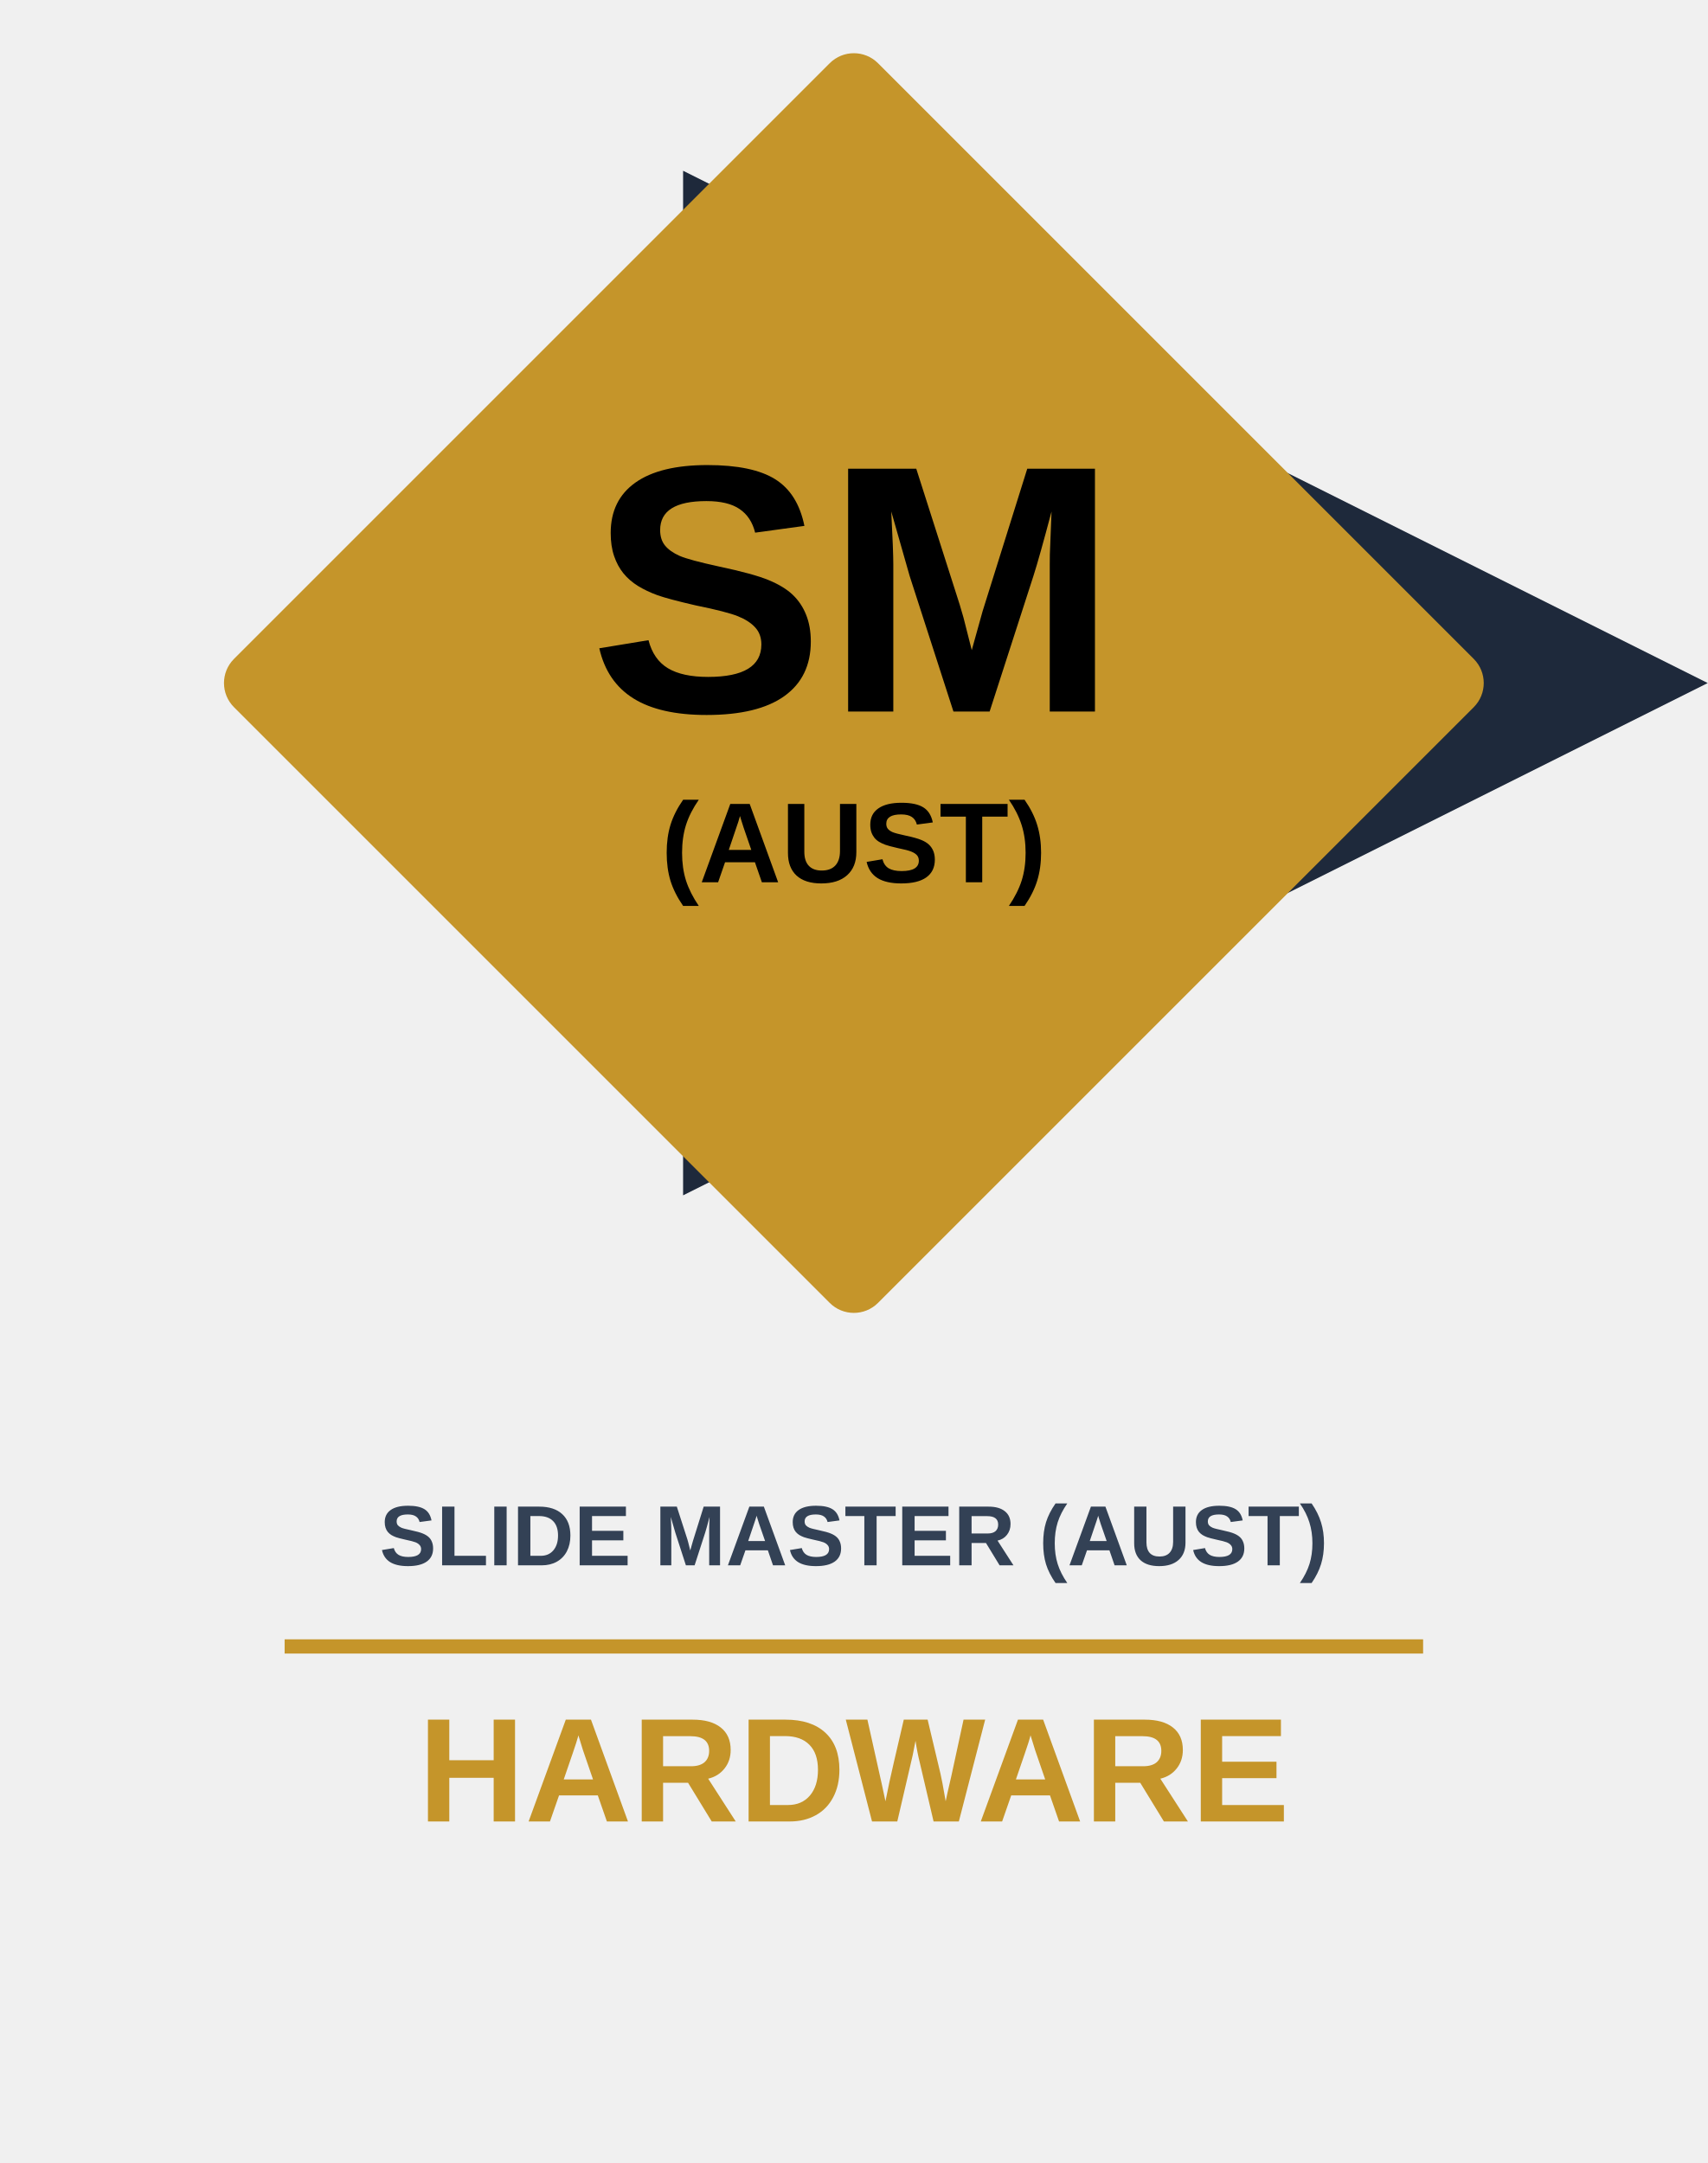
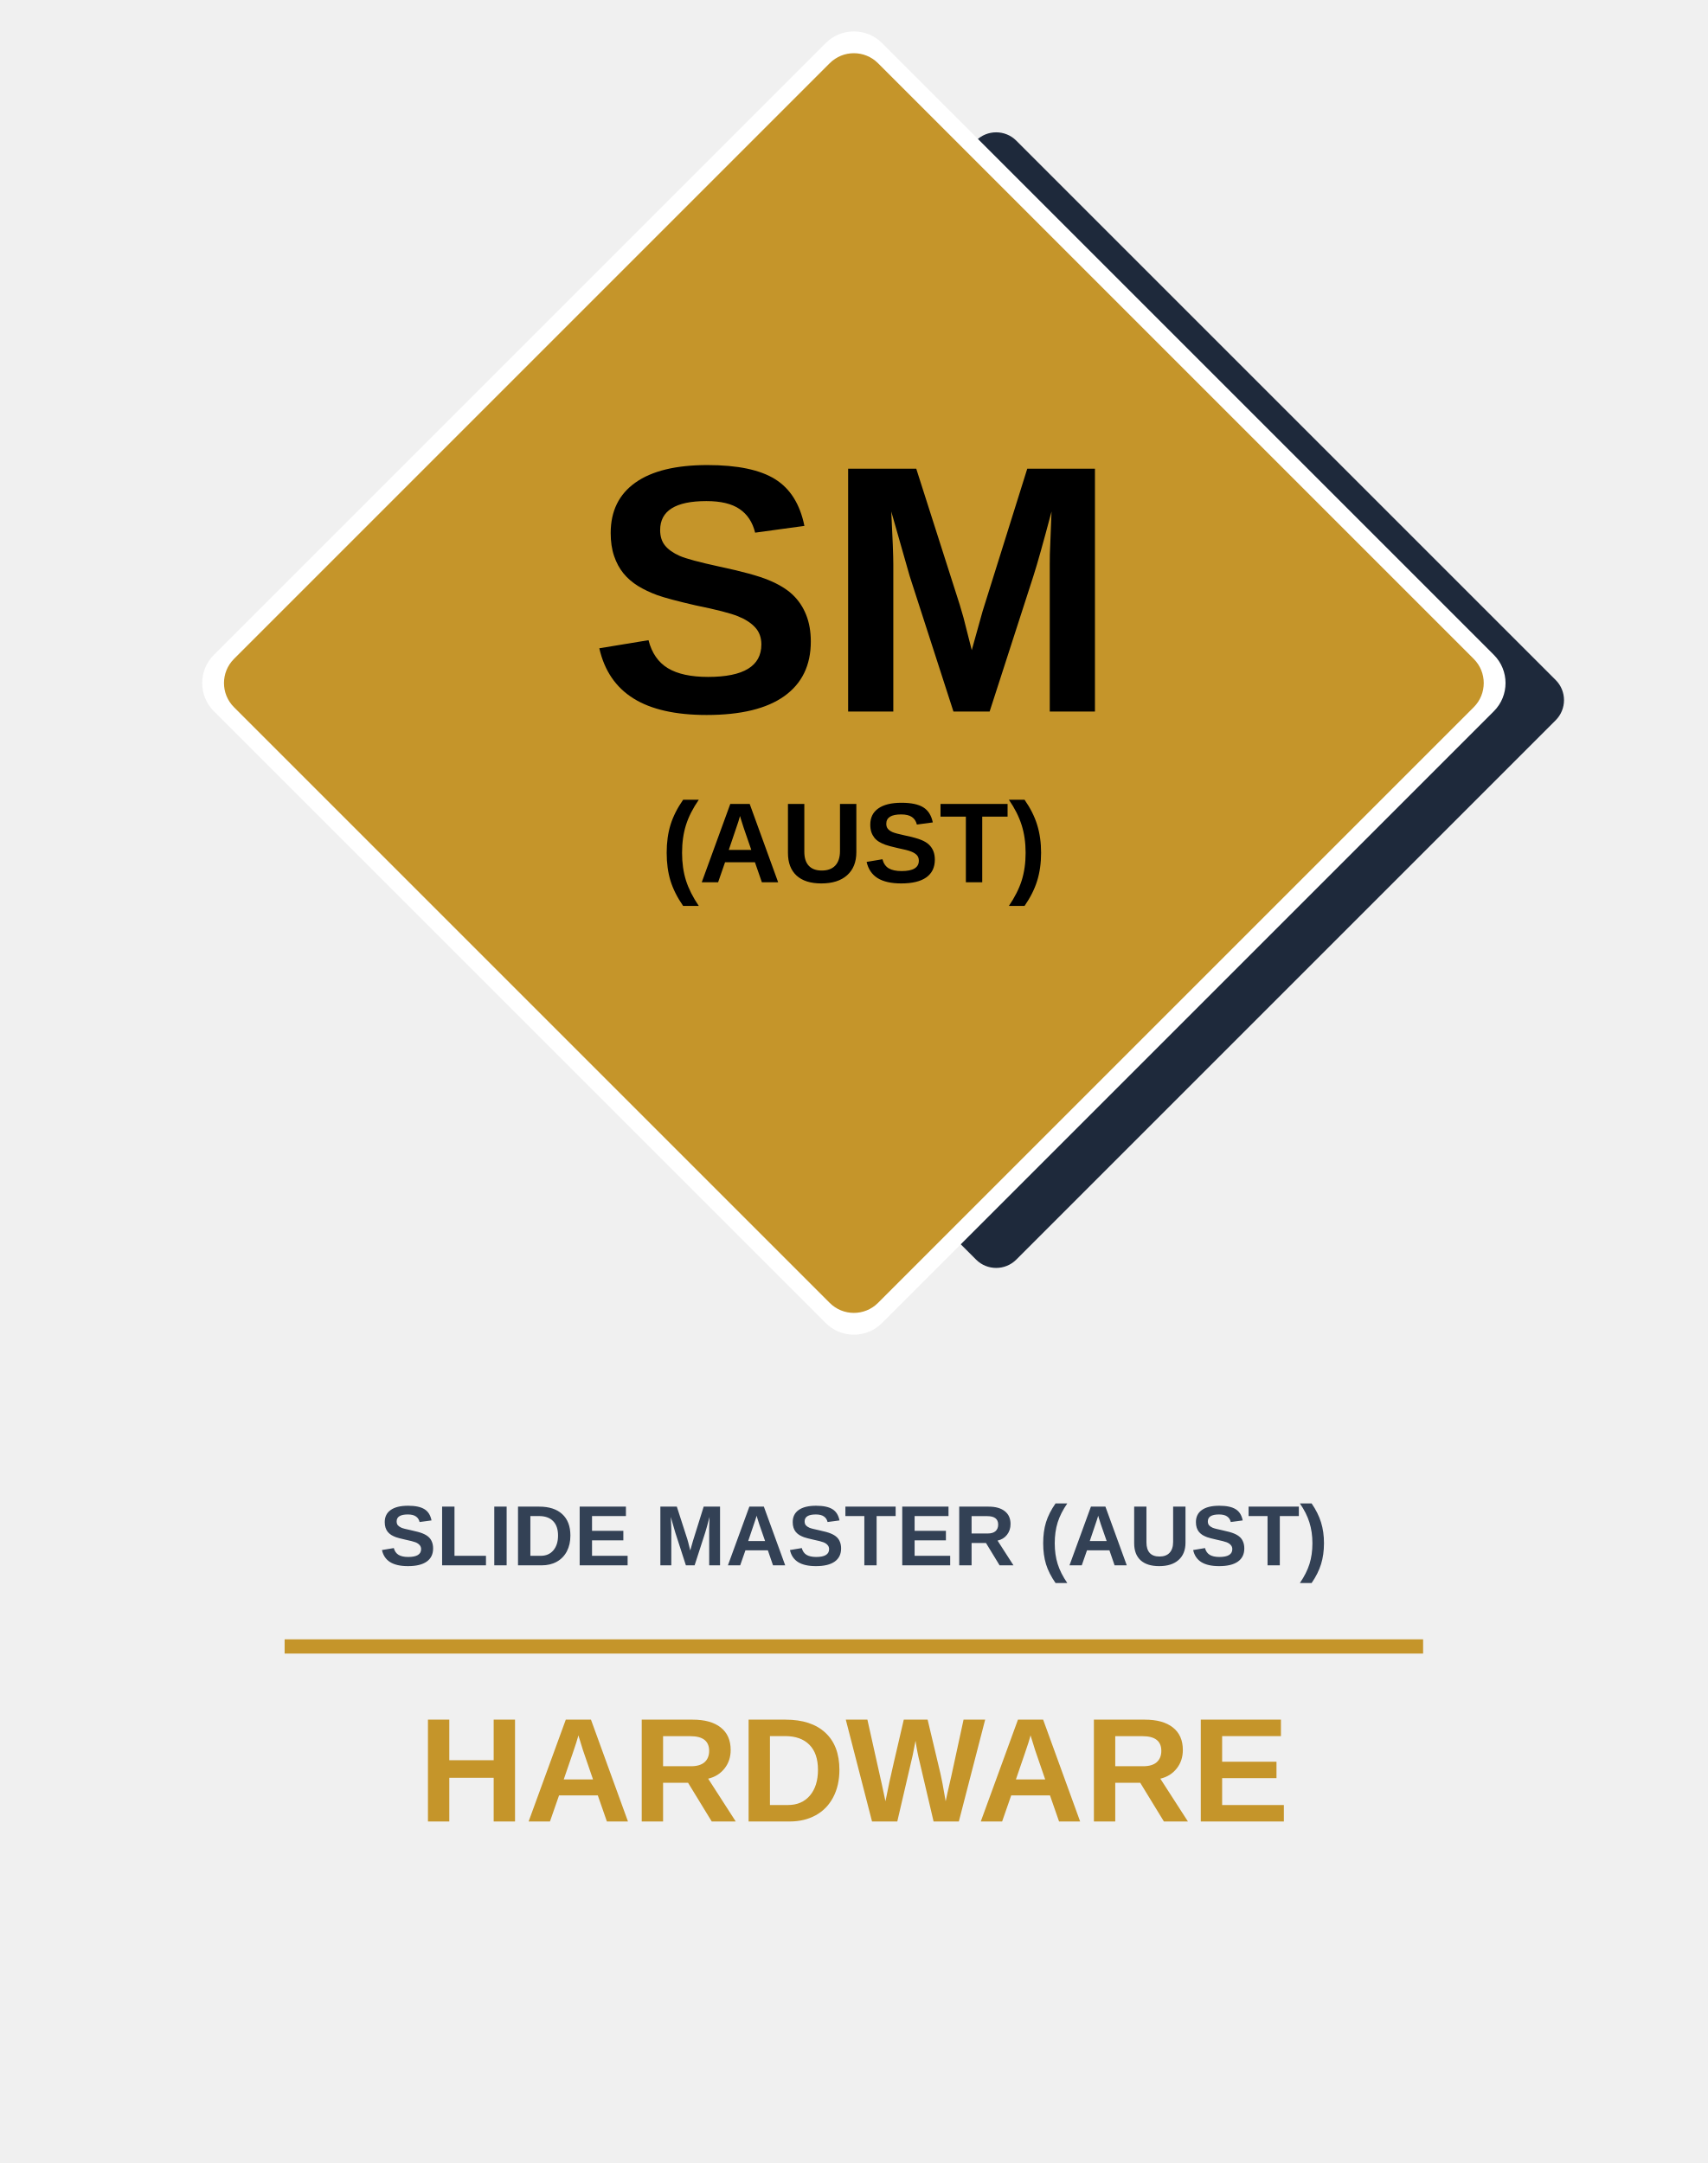
<svg xmlns="http://www.w3.org/2000/svg" viewBox="0 0 300 380" width="300" height="380">
-   <path d="M120,30 L300,120 L120,210 L120,160 L230,120 L120,80 Z" fill="#1E293B" />
+   <g transform="translate(175,123) rotate(45)">
+     <rect x="-72" y="-72" width="144" height="144" rx="5" fill="#1E293B" />
+   </g>
+   <g transform="translate(150,120) rotate(45)">
+     <rect x="-83" y="-83" width="166" height="166" rx="7" fill="white" />
+   </g>
  <g transform="translate(150,120) rotate(45)">
    <rect x="-80" y="-80" width="160" height="160" rx="6" fill="#C5952A" />
  </g>
  <text x="150" y="125" text-anchor="middle" font-family="Arial,Helvetica,sans-serif" font-size="62" font-weight="bold" fill="#000000">SM</text>
  <text x="150" y="155" text-anchor="middle" font-family="Arial,Helvetica,sans-serif" font-size="20" font-weight="bold" fill="#000000" letter-spacing="0">(AUST)</text>
  <text x="150" y="275" text-anchor="middle" font-family="Arial,Helvetica,sans-serif" font-size="15" font-weight="bold" fill="#334155" letter-spacing="0">SLIDE MASTER (AUST)</text>
  <rect x="50" y="288" width="200" height="2.5" fill="#C5952A" />
  <text x="150" y="320" text-anchor="middle" font-family="Arial,Helvetica,sans-serif" font-size="26" font-weight="bold" fill="#C5952A" letter-spacing="0">HARDWARE</text>
</svg>
